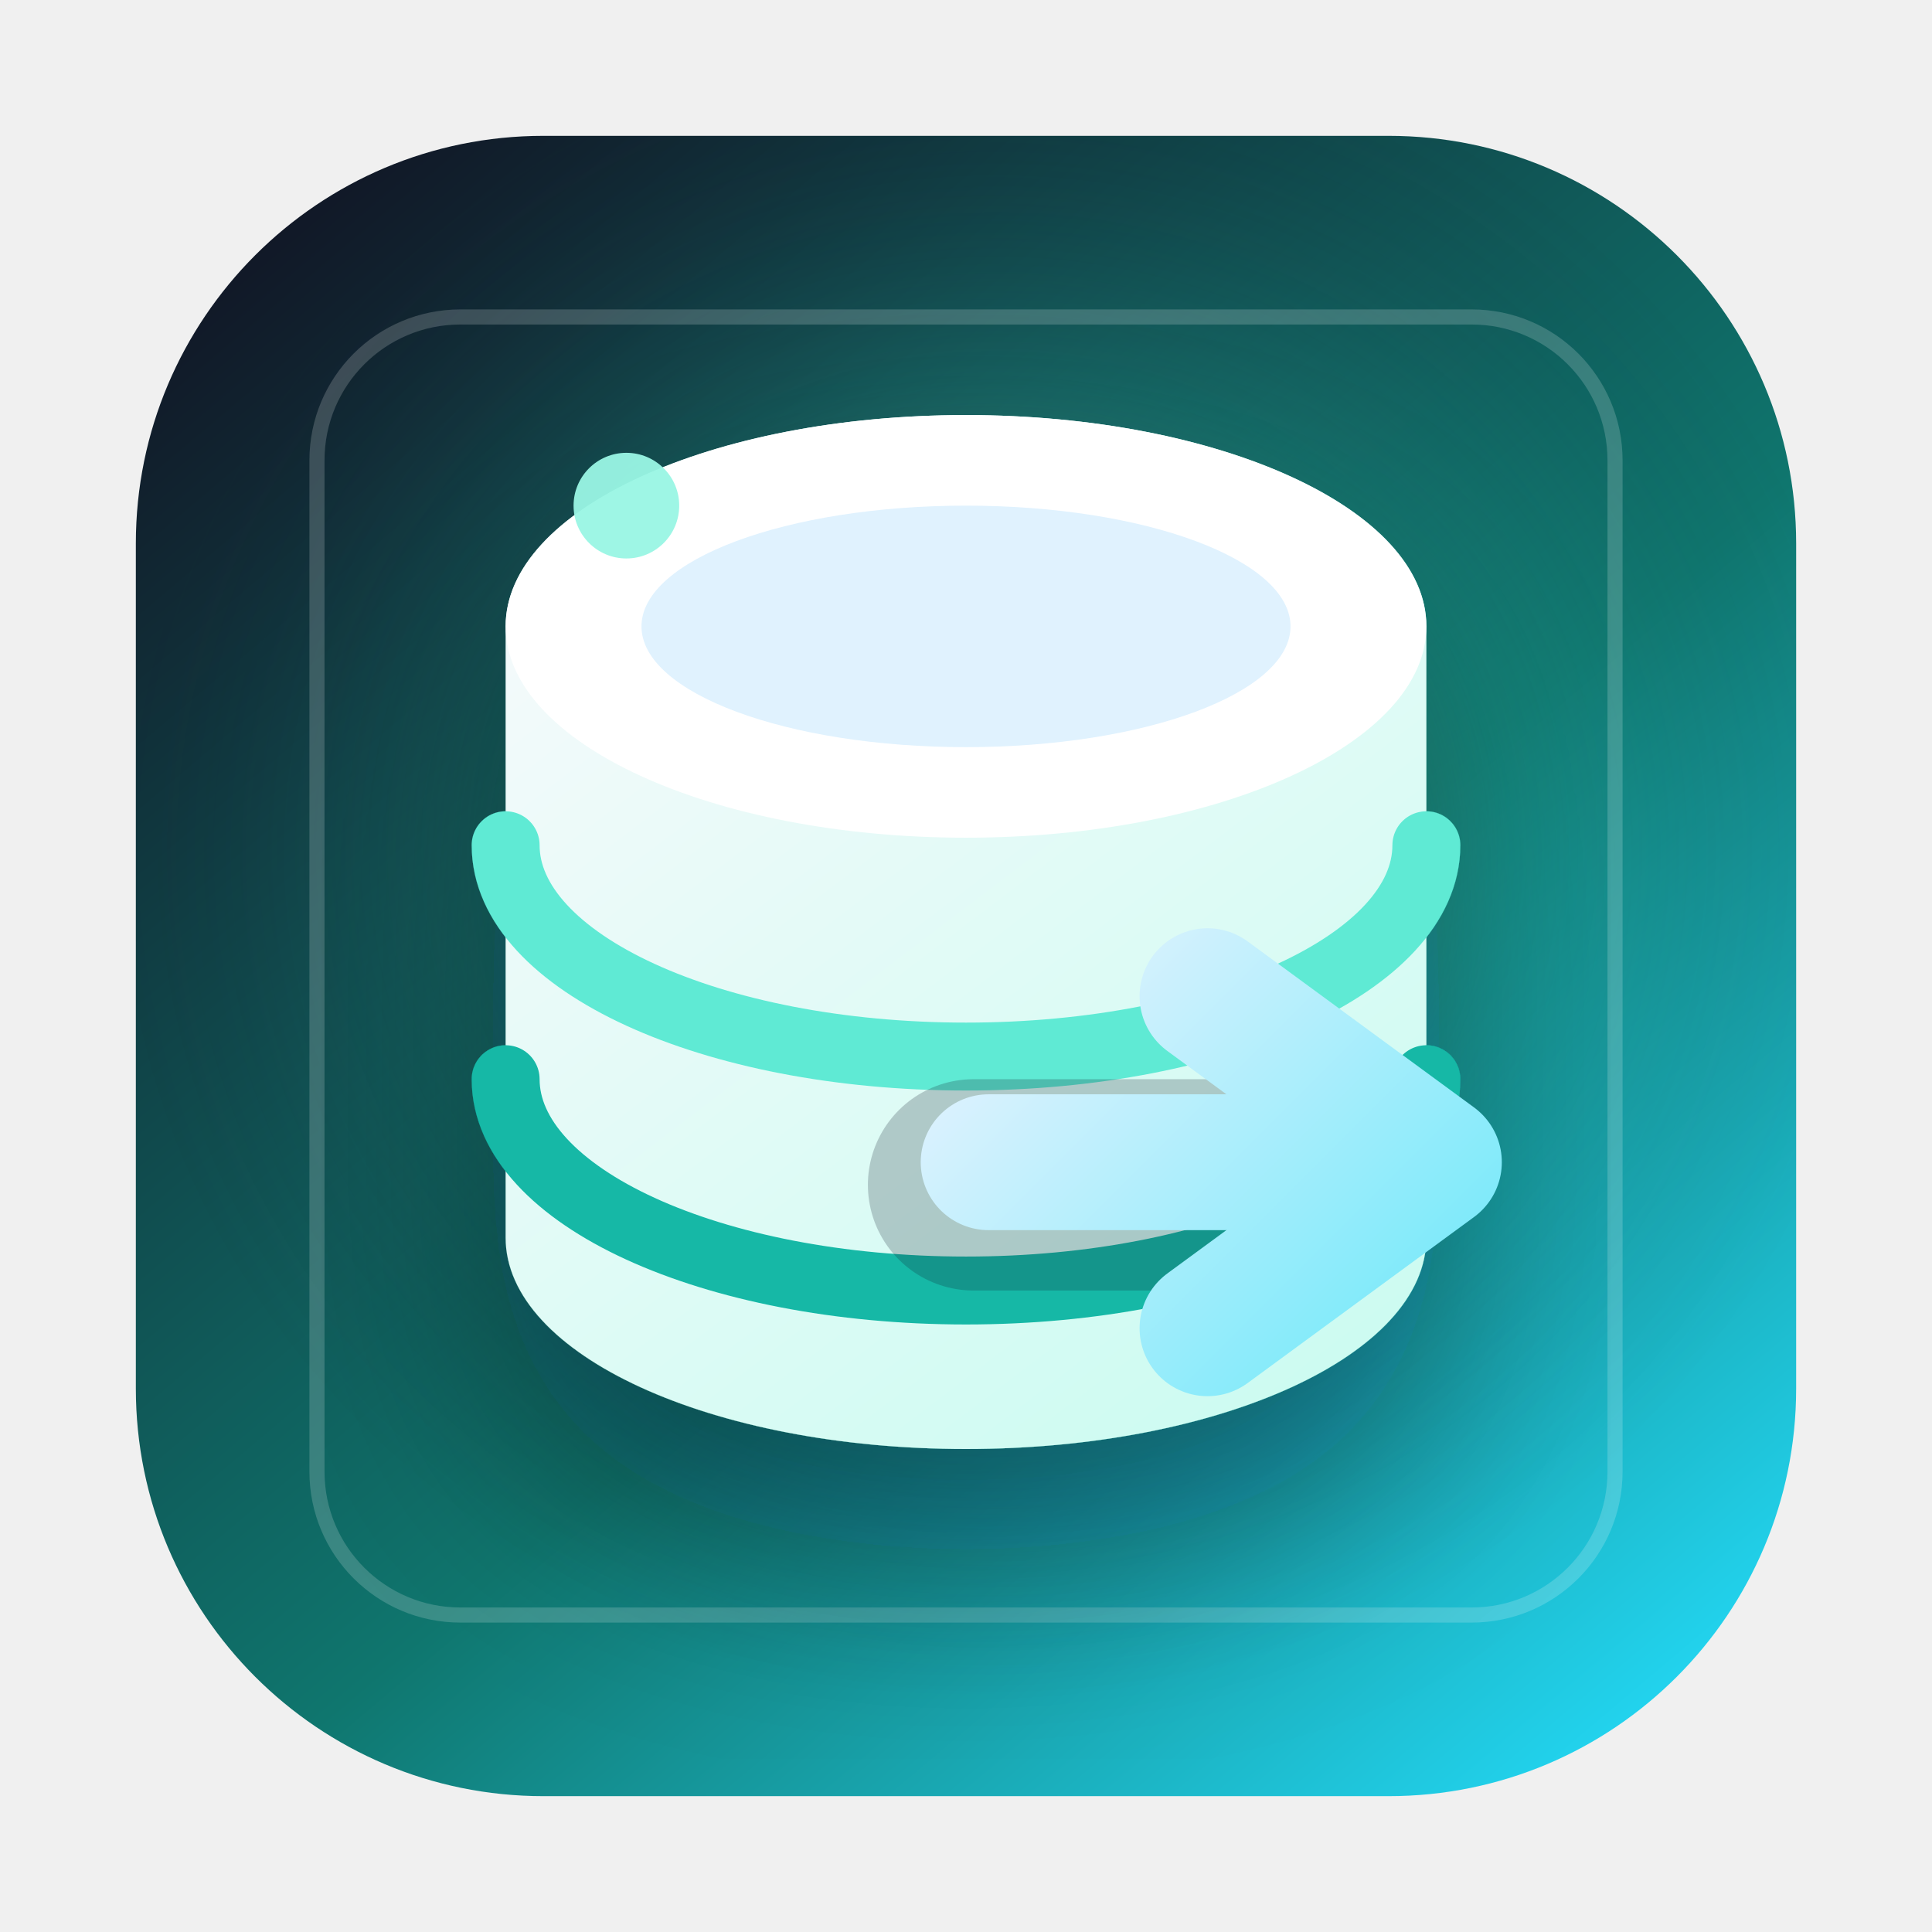
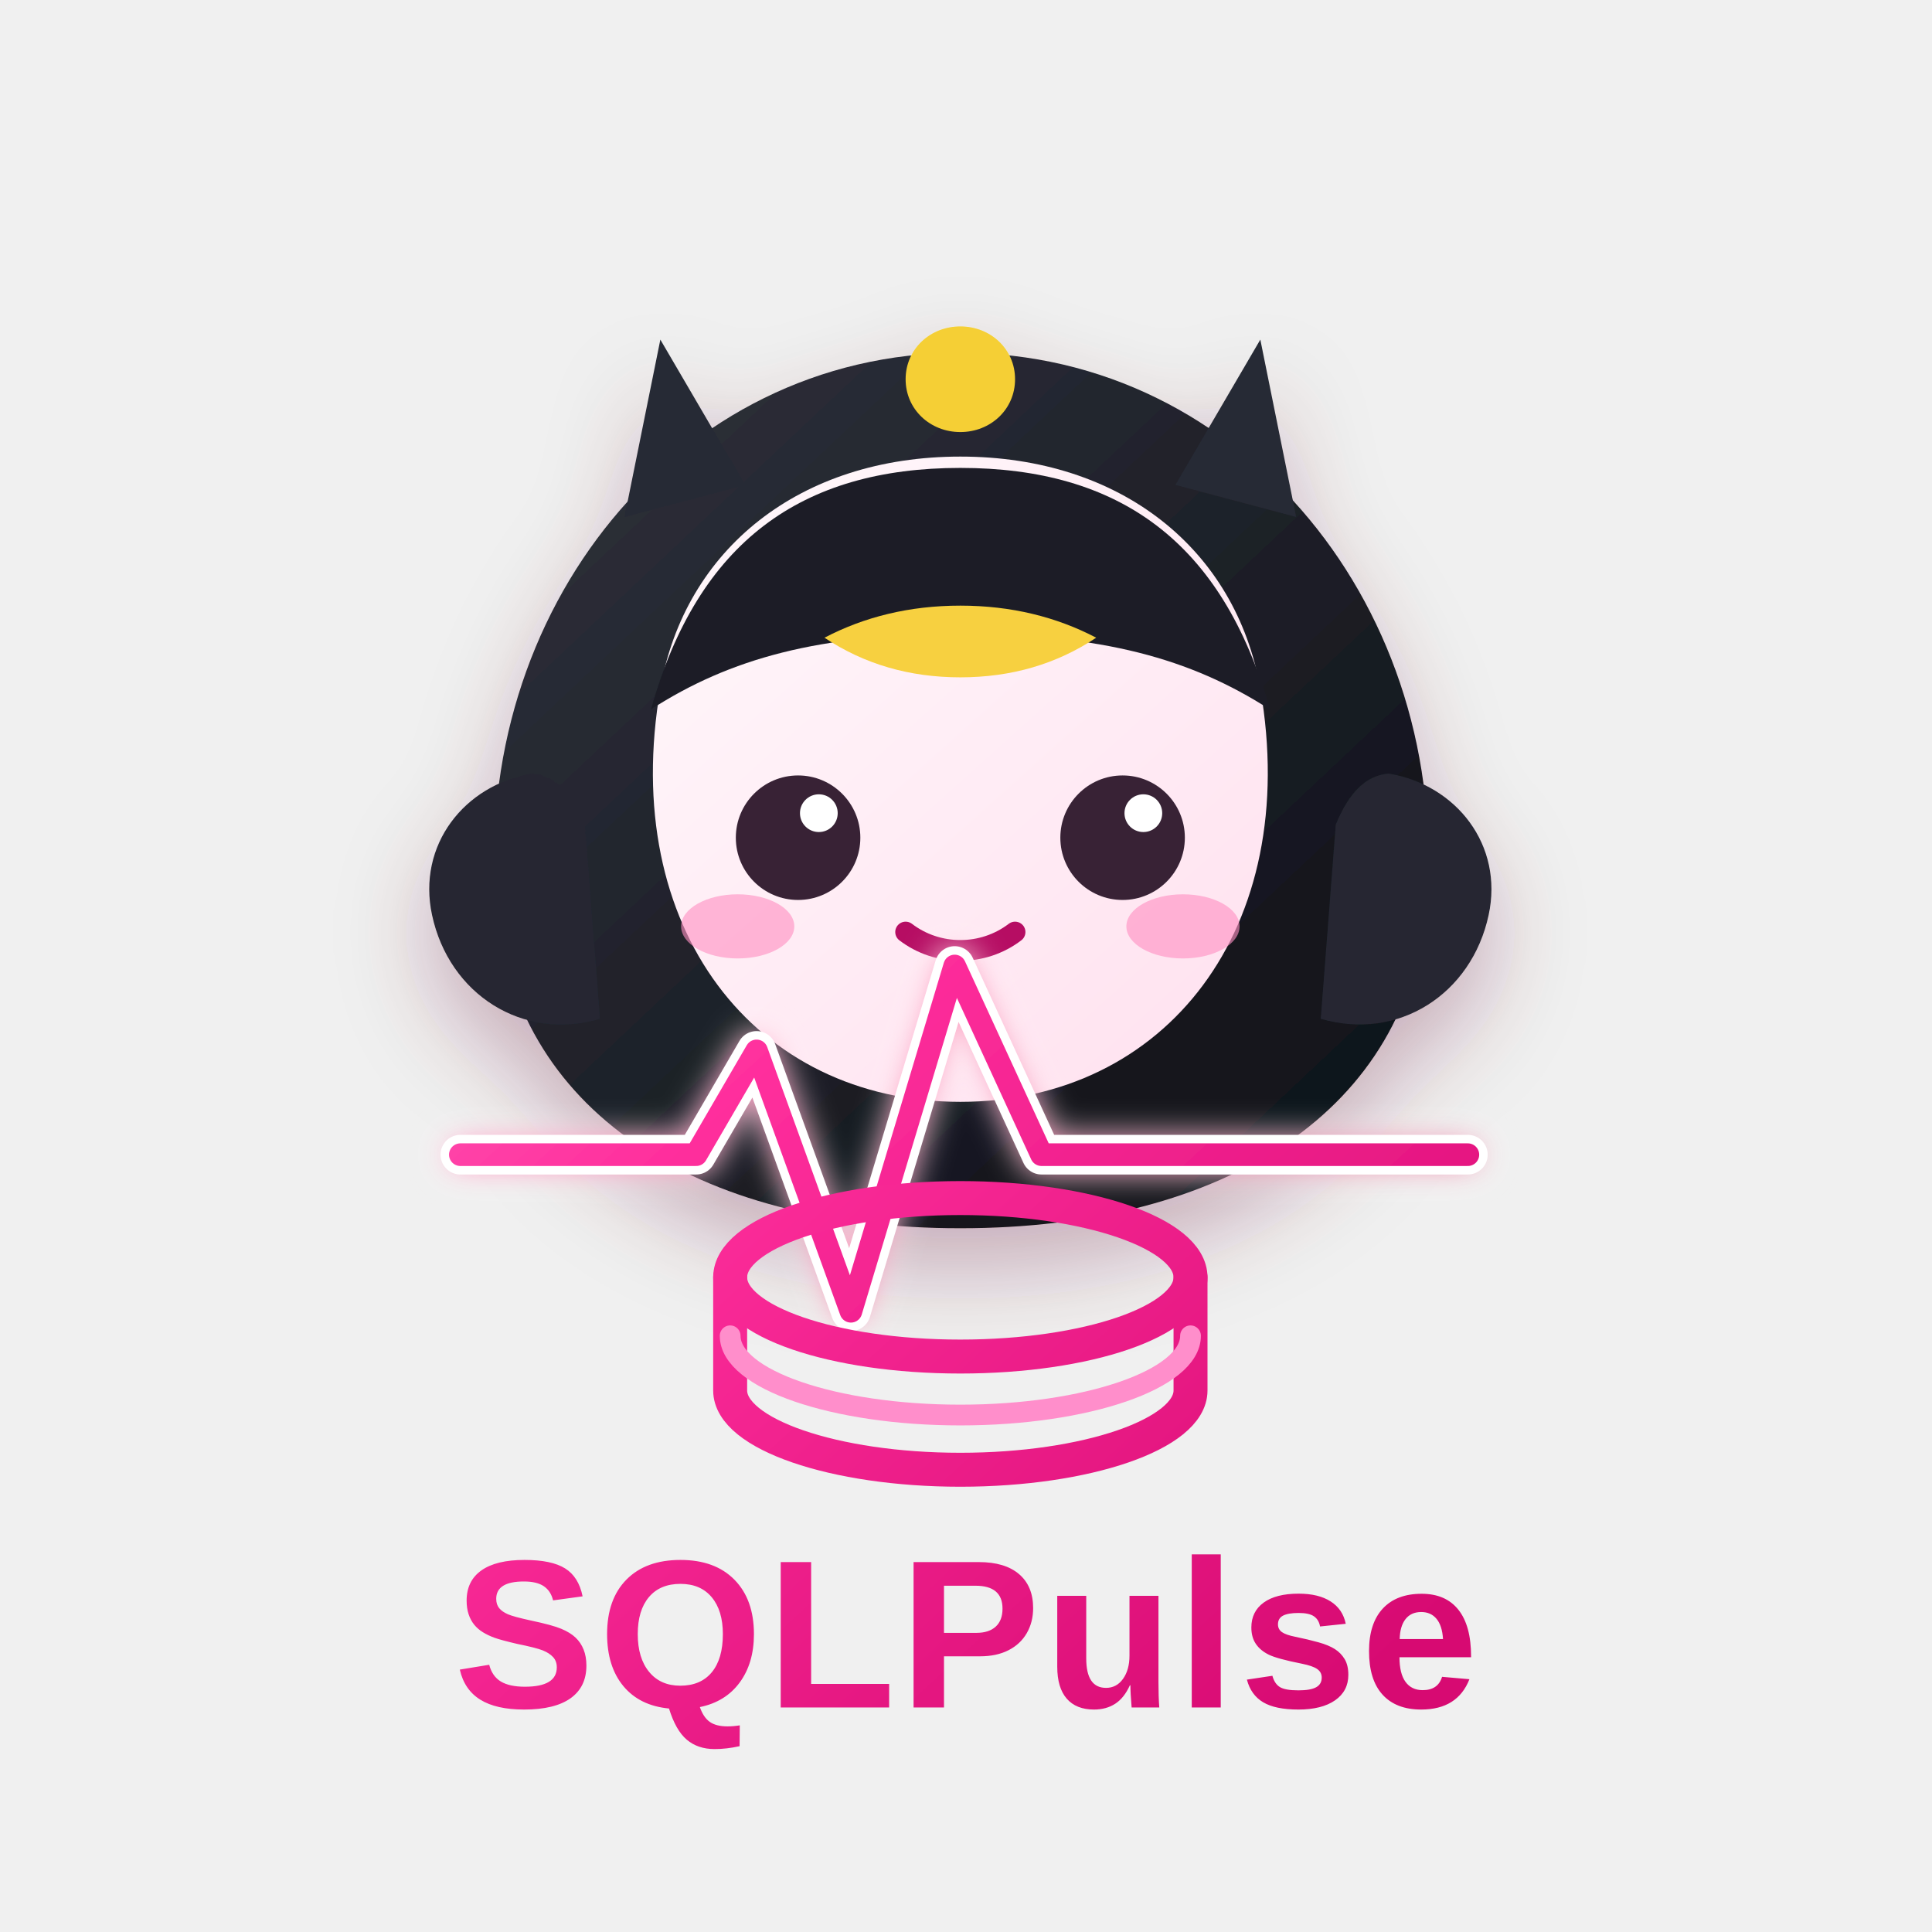
- <svg xmlns="http://www.w3.org/2000/svg" width="256" height="256" viewBox="0 0 256 256">
+ <svg xmlns="http://www.w3.org/2000/svg" width="1024" height="1024" viewBox="0 0 1024 1024">
  <defs>
-     <linearGradient id="bg" x1="42" y1="26" x2="214" y2="230" gradientUnits="userSpaceOnUse">
-       <stop offset="0" stop-color="#111827" />
-       <stop offset="0.58" stop-color="#0F766E" />
-       <stop offset="1" stop-color="#22D3EE" />
+     <linearGradient id="pinkStroke" x1="210" y1="166" x2="806" y2="815" gradientUnits="userSpaceOnUse">
+       <stop offset="0" stop-color="#ff9bd8" />
+       <stop offset="0.48" stop-color="#ff2f9d" />
+       <stop offset="1" stop-color="#d70a72" />
    </linearGradient>
-     <radialGradient id="glow" cx="0" cy="0" r="1" gradientUnits="userSpaceOnUse" gradientTransform="translate(132 113) rotate(90) scale(111 118)">
-       <stop offset="0" stop-color="#A7F3D0" stop-opacity="0.72" />
-       <stop offset="0.58" stop-color="#2DD4BF" stop-opacity="0.16" />
-       <stop offset="1" stop-color="#0F172A" stop-opacity="0" />
-     </radialGradient>
-     <linearGradient id="db" x1="76" y1="58" x2="174" y2="187" gradientUnits="userSpaceOnUse">
-       <stop offset="0" stop-color="#F8FAFC" />
-       <stop offset="1" stop-color="#CCFBF1" />
+     <linearGradient id="hood" x1="296" y1="154" x2="696" y2="579" gradientUnits="userSpaceOnUse">
+       <stop offset="0" stop-color="#30333d" />
+       <stop offset="1" stop-color="#11131a" />
    </linearGradient>
-     <linearGradient id="arrow" x1="132" y1="133" x2="190" y2="191" gradientUnits="userSpaceOnUse">
-       <stop offset="0" stop-color="#E0F2FE" />
-       <stop offset="1" stop-color="#67E8F9" />
+     <linearGradient id="face" x1="354" y1="250" x2="656" y2="586" gradientUnits="userSpaceOnUse">
+       <stop offset="0" stop-color="#fff8fb" />
+       <stop offset="1" stop-color="#ffe1ef" />
    </linearGradient>
-     <filter id="softShadow" x="-20%" y="-20%" width="140%" height="150%">
-       <feDropShadow dx="0" dy="14" stdDeviation="14" flood-color="#020617" flood-opacity="0.38" />
+     <filter id="softShadow" x="-18%" y="-18%" width="136%" height="142%">
+       <feDropShadow dx="0" dy="22" stdDeviation="24" flood-color="#5f0a35" flood-opacity="0.28" />
+     </filter>
+     <filter id="glow" x="-60%" y="-80%" width="220%" height="260%">
+       <feGaussianBlur stdDeviation="8" result="blur" />
+       <feMerge>
+         <feMergeNode in="blur" />
+         <feMergeNode in="SourceGraphic" />
+       </feMerge>
    </filter>
  </defs>
-   <rect x="18" y="18" width="220" height="220" rx="54" fill="url(#bg)" />
-   <rect x="18" y="18" width="220" height="220" rx="54" fill="url(#glow)" />
-   <path d="M61 42H195C205.5 42 214 50.5 214 61V195C214 205.5 205.5 214 195 214H61C50.5 214 42 205.5 42 195V61C42 50.5 50.5 42 61 42Z" fill="none" stroke="#FFFFFF" stroke-opacity="0.18" stroke-width="2" />
  <g filter="url(#softShadow)">
-     <path d="M67 83C67 67.5 94.3 55 128 55C161.7 55 189 67.5 189 83V164C189 179.5 161.7 192 128 192C94.3 192 67 179.5 67 164V83Z" fill="url(#db)" />
-     <ellipse cx="128" cy="83" rx="61" ry="28" fill="#FFFFFF" />
-     <ellipse cx="128" cy="83" rx="43" ry="16" fill="#E0F2FE" />
-     <path d="M189 112C189 127.5 161.7 140 128 140C94.3 140 67 127.5 67 112" fill="none" stroke="#5EEAD4" stroke-width="9" stroke-linecap="round" />
-     <path d="M189 143C189 158.5 161.7 171 128 171C94.3 171 67 158.5 67 143" fill="none" stroke="#14B8A6" stroke-width="9" stroke-linecap="round" />
+     <path d="M263 479C250 325 358 187 509 187C660 187 769 325 756 479C747 588 650 651 509 651C368 651 272 588 263 479Z" fill="url(#hood)" />
+     <path d="M282 410C246 416 221 448 229 485C238 527 277 552 318 540L310 437C303 420 294 411 282 410Z" fill="#252832" />
+     <path d="M736 410C772 416 797 448 789 485C780 527 741 552 700 540L708 437C715 420 724 411 736 410Z" fill="#252832" />
+     <path d="M350 365C363 291 424 242 509 242C594 242 655 291 668 365C690 492 618 584 509 584C400 584 328 492 350 365Z" fill="url(#face)" />
+     <path d="M345 376C370 287 425 248 509 248C593 248 648 287 673 376C631 349 584 336 509 336C434 336 387 349 345 376Z" fill="#1c1f28" />
+     <path d="M437 338C458 327 482 321 509 321C536 321 560 327 581 338C560 352 536 359 509 359C482 359 458 352 437 338Z" fill="#f7d03f" />
+     <circle cx="423" cy="444" r="33" fill="#372436" />
+     <circle cx="595" cy="444" r="33" fill="#372436" />
+     <circle cx="434" cy="431" r="10" fill="#ffffff" />
+     <circle cx="606" cy="431" r="10" fill="#ffffff" />
+     <path d="M480 494C497 507 521 507 538 494" fill="none" stroke="#b60d63" stroke-width="11" stroke-linecap="round" />
+     <ellipse cx="391" cy="491" rx="30" ry="17" fill="#ff8fc2" opacity="0.62" />
+     <ellipse cx="627" cy="491" rx="30" ry="17" fill="#ff8fc2" opacity="0.62" />
+     <path d="M350 180L395 257L331 274Z" fill="#272a34" />
+     <path d="M668 180L623 257L687 274Z" fill="#272a34" />
+     <path d="M509 173C525 173 538 185 538 201C538 217 525 229 509 229C493 229 480 217 480 201C480 185 493 173 509 173Z" fill="#f5cf35" />
  </g>
-   <path d="M129 157H177" stroke="#0F172A" stroke-width="28" stroke-linecap="round" opacity="0.22" />
-   <path d="M131 154H172" stroke="url(#arrow)" stroke-width="18" stroke-linecap="round" />
-   <path d="M160 132L190 154L160 176" fill="none" stroke="url(#arrow)" stroke-width="18" stroke-linecap="round" stroke-linejoin="round" />
-   <circle cx="83" cy="67" r="7" fill="#99F6E4" opacity="0.95" />
+   <g filter="url(#glow)">
+     <path d="M244 612H369L401 557L451 695L506 512L552 612H778" fill="none" stroke="#ffffff" stroke-width="21" stroke-linecap="round" stroke-linejoin="round" />
+     <path d="M244 612H369L401 557L451 695L506 512L552 612H778" fill="none" stroke="url(#pinkStroke)" stroke-width="12" stroke-linecap="round" stroke-linejoin="round" />
+   </g>
+   <g>
+     <ellipse cx="509" cy="677" rx="122" ry="42" fill="none" stroke="url(#pinkStroke)" stroke-width="18" />
+     <path d="M387 677V737C387 760 442 779 509 779C576 779 631 760 631 737V677" fill="none" stroke="url(#pinkStroke)" stroke-width="18" stroke-linecap="round" />
+     <path d="M387 708C387 731 442 750 509 750C576 750 631 731 631 708" fill="none" stroke="#ff8ecb" stroke-width="11" stroke-linecap="round" />
+   </g>
+   <text x="512" y="905" text-anchor="middle" font-family="Orbitron, Eurostile, Montserrat, Segoe UI, Arial, sans-serif" font-size="112" font-weight="800" letter-spacing="2" fill="url(#pinkStroke)">SQLPulse</text>
</svg>
